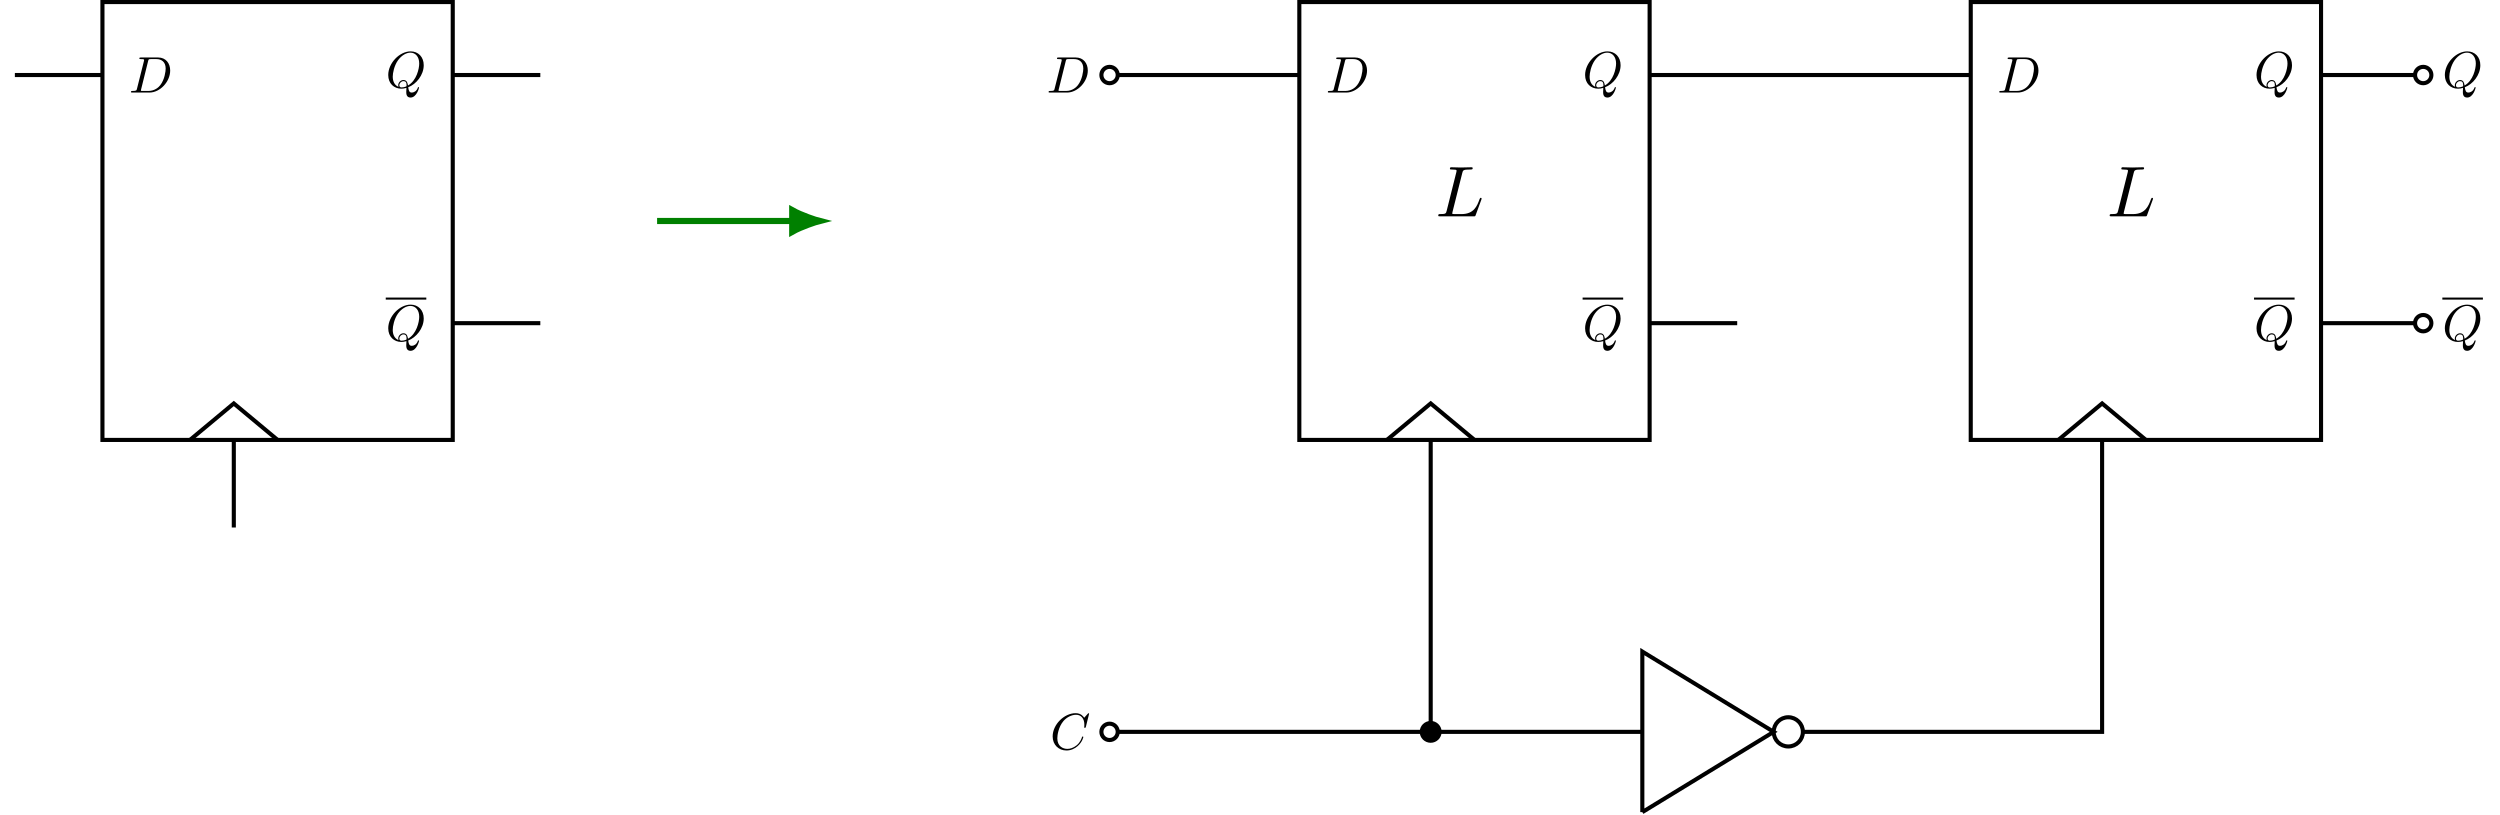
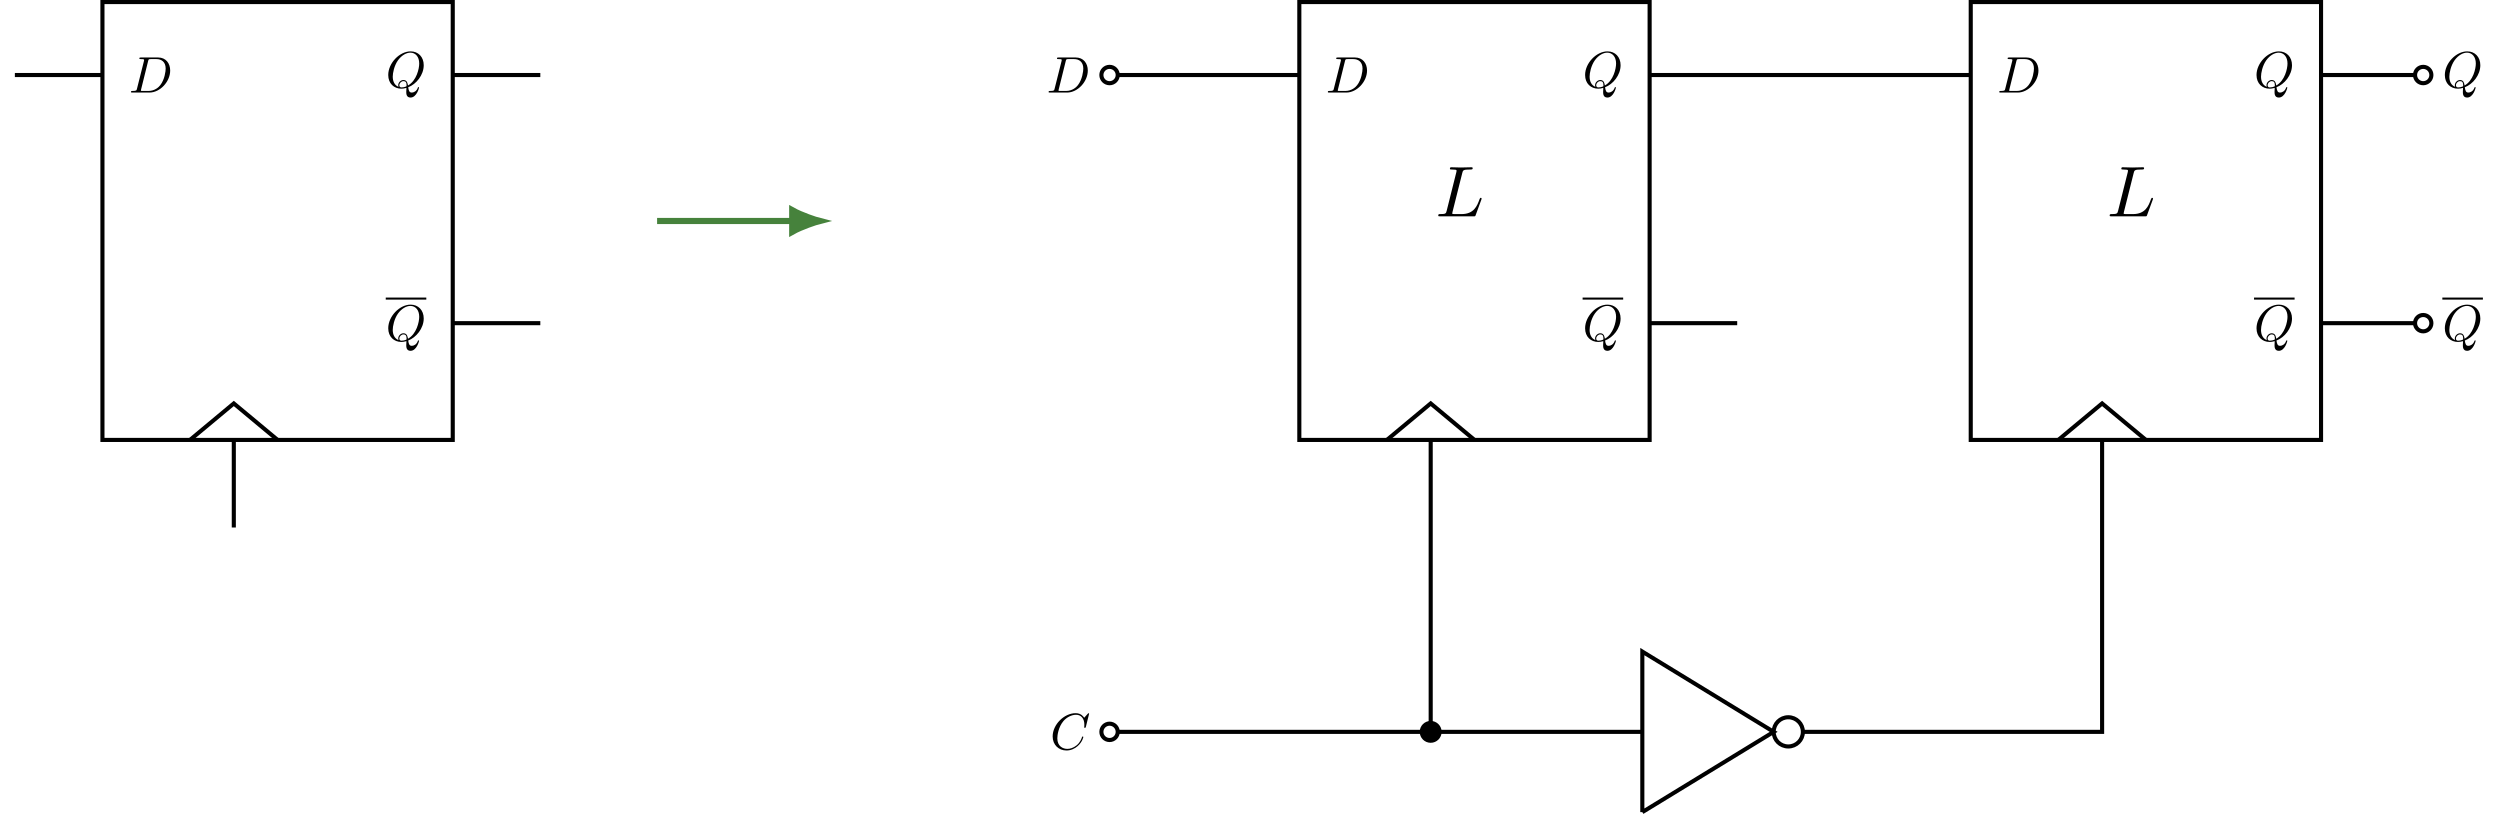
<svg xmlns="http://www.w3.org/2000/svg" xmlns:xlink="http://www.w3.org/1999/xlink" width="485.521pt" height="158.12pt" viewBox="0 0 485.521 158.12">
  <defs>
    <g>
      <g id="glyph-0-0">
        <path d="M 1.578 -0.781 C 1.484 -0.391 1.469 -0.312 0.672 -0.312 C 0.516 -0.312 0.406 -0.312 0.406 -0.125 C 0.406 0 0.484 0 0.672 0 L 3.984 0 C 6.047 0 8.016 -2.109 8.016 -4.281 C 8.016 -5.688 7.172 -6.812 5.672 -6.812 L 2.328 -6.812 C 2.141 -6.812 2.031 -6.812 2.031 -6.625 C 2.031 -6.5 2.109 -6.5 2.312 -6.5 C 2.438 -6.5 2.625 -6.484 2.734 -6.484 C 2.906 -6.453 2.953 -6.438 2.953 -6.312 C 2.953 -6.281 2.953 -6.25 2.922 -6.125 Z M 3.734 -6.125 C 3.828 -6.469 3.844 -6.5 4.281 -6.5 L 5.344 -6.5 C 6.312 -6.5 7.141 -5.969 7.141 -4.656 C 7.141 -4.172 6.953 -2.531 6.094 -1.438 C 5.812 -1.062 5.031 -0.312 3.797 -0.312 L 2.672 -0.312 C 2.531 -0.312 2.516 -0.312 2.453 -0.312 C 2.359 -0.328 2.328 -0.344 2.328 -0.422 C 2.328 -0.453 2.328 -0.469 2.375 -0.641 Z M 3.734 -6.125 " />
      </g>
      <g id="glyph-0-1">
        <path d="M 4.359 -0.062 C 5.906 -0.641 7.375 -2.422 7.375 -4.344 C 7.375 -5.953 6.312 -7.031 4.828 -7.031 C 2.688 -7.031 0.484 -4.766 0.484 -2.438 C 0.484 -0.781 1.609 0.219 3.047 0.219 C 3.297 0.219 3.625 0.172 4.016 0.062 C 3.984 0.688 3.984 0.703 3.984 0.844 C 3.984 1.156 3.984 1.938 4.812 1.938 C 5.984 1.938 6.469 0.109 6.469 0 C 6.469 -0.062 6.406 -0.094 6.359 -0.094 C 6.281 -0.094 6.266 -0.047 6.234 0.016 C 6 0.719 5.422 0.969 5.078 0.969 C 4.609 0.969 4.469 0.703 4.359 -0.062 Z M 2.484 -0.141 C 1.703 -0.453 1.359 -1.219 1.359 -2.125 C 1.359 -2.812 1.625 -4.234 2.375 -5.297 C 3.109 -6.312 4.047 -6.781 4.781 -6.781 C 5.766 -6.781 6.5 -6 6.5 -4.672 C 6.5 -3.672 5.984 -1.328 4.312 -0.406 C 4.266 -0.75 4.172 -1.469 3.438 -1.469 C 2.906 -1.469 2.422 -0.984 2.422 -0.453 C 2.422 -0.266 2.484 -0.156 2.484 -0.141 Z M 3.094 -0.031 C 2.953 -0.031 2.641 -0.031 2.641 -0.453 C 2.641 -0.859 3.016 -1.25 3.438 -1.25 C 3.859 -1.25 4.047 -1.016 4.047 -0.406 C 4.047 -0.266 4.031 -0.25 3.938 -0.203 C 3.672 -0.094 3.375 -0.031 3.094 -0.031 Z M 3.094 -0.031 " />
      </g>
      <g id="glyph-0-2">
        <path d="M 7.578 -6.922 C 7.578 -6.953 7.562 -7.031 7.469 -7.031 C 7.438 -7.031 7.422 -7.016 7.312 -6.906 L 6.625 -6.141 C 6.531 -6.281 6.078 -7.031 4.969 -7.031 C 2.734 -7.031 0.5 -4.828 0.5 -2.516 C 0.5 -0.875 1.672 0.219 3.203 0.219 C 4.062 0.219 4.828 -0.172 5.359 -0.641 C 6.281 -1.453 6.453 -2.359 6.453 -2.391 C 6.453 -2.5 6.344 -2.5 6.328 -2.5 C 6.266 -2.5 6.219 -2.469 6.203 -2.391 C 6.109 -2.109 5.875 -1.391 5.188 -0.812 C 4.5 -0.266 3.875 -0.094 3.359 -0.094 C 2.469 -0.094 1.406 -0.609 1.406 -2.156 C 1.406 -2.734 1.609 -4.344 2.609 -5.516 C 3.219 -6.219 4.156 -6.719 5.047 -6.719 C 6.062 -6.719 6.656 -5.953 6.656 -4.797 C 6.656 -4.391 6.625 -4.391 6.625 -4.281 C 6.625 -4.188 6.734 -4.188 6.766 -4.188 C 6.891 -4.188 6.891 -4.203 6.953 -4.391 Z M 7.578 -6.922 " />
      </g>
      <g id="glyph-1-0">
        <path d="M 5.219 -8.438 C 5.344 -8.938 5.391 -9.094 6.703 -9.094 C 7.109 -9.094 7.234 -9.094 7.234 -9.359 C 7.234 -9.531 7.078 -9.531 7 -9.531 C 6.547 -9.531 5.406 -9.484 4.938 -9.484 C 4.516 -9.484 3.5 -9.531 3.078 -9.531 C 2.984 -9.531 2.812 -9.531 2.812 -9.25 C 2.812 -9.094 2.938 -9.094 3.203 -9.094 C 3.234 -9.094 3.5 -9.094 3.734 -9.062 C 3.984 -9.047 4.109 -9.031 4.109 -8.844 C 4.109 -8.797 4.109 -8.75 4.062 -8.578 L 2.188 -1.094 C 2.047 -0.547 2.016 -0.438 0.922 -0.438 C 0.688 -0.438 0.547 -0.438 0.547 -0.156 C 0.547 0 0.672 0 0.922 0 L 7.375 0 C 7.719 0 7.734 0 7.812 -0.234 L 8.922 -3.25 C 8.969 -3.406 8.969 -3.438 8.969 -3.453 C 8.969 -3.5 8.938 -3.594 8.797 -3.594 C 8.672 -3.594 8.672 -3.531 8.562 -3.312 C 8.094 -2.016 7.484 -0.438 5.062 -0.438 L 3.75 -0.438 C 3.562 -0.438 3.531 -0.438 3.453 -0.453 C 3.312 -0.453 3.266 -0.469 3.266 -0.594 C 3.266 -0.625 3.266 -0.656 3.328 -0.906 Z M 5.219 -8.438 " />
      </g>
    </g>
    <clipPath id="clip-0">
      <path clip-rule="nonzero" d="M 307 115 L 362 115 L 362 158.121 L 307 158.121 Z M 307 115 " />
    </clipPath>
  </defs>
  <path fill="none" stroke-width="0.797" stroke-linecap="butt" stroke-linejoin="miter" stroke="rgb(0%, 0%, 0%)" stroke-opacity="1" stroke-miterlimit="10" d="M -232.443 -39.684 L -232.443 45.355 L -164.412 45.355 L -164.412 -39.684 Z M -232.443 -39.684 " transform="matrix(1, 0, 0, -1, 252.338, 45.753)" />
  <g fill="rgb(0%, 0%, 0%)" fill-opacity="1">
    <use xlink:href="#glyph-0-0" x="25.034" y="17.976" />
  </g>
  <g fill="rgb(0%, 0%, 0%)" fill-opacity="1">
    <use xlink:href="#glyph-0-1" x="74.916" y="17.007" />
  </g>
  <path fill="none" stroke-width="0.398" stroke-linecap="butt" stroke-linejoin="miter" stroke="rgb(0%, 0%, 0%)" stroke-opacity="1" stroke-miterlimit="10" d="M -0.002 0.002 L 7.877 0.002 " transform="matrix(1, 0, 0, -1, 74.916, 57.99)" />
  <g fill="rgb(0%, 0%, 0%)" fill-opacity="1">
    <use xlink:href="#glyph-0-1" x="74.916" y="66.193" />
  </g>
  <path fill="none" stroke-width="0.797" stroke-linecap="butt" stroke-linejoin="miter" stroke="rgb(0%, 0%, 0%)" stroke-opacity="1" stroke-miterlimit="10" d="M -215.436 -39.684 L -206.932 -32.599 L -198.428 -39.684 " transform="matrix(1, 0, 0, -1, 252.338, 45.753)" />
  <path fill="none" stroke-width="0.797" stroke-linecap="butt" stroke-linejoin="miter" stroke="rgb(0%, 0%, 0%)" stroke-opacity="1" stroke-miterlimit="10" d="M -206.932 -39.684 L -206.932 -56.692 " transform="matrix(1, 0, 0, -1, 252.338, 45.753)" />
  <path fill="none" stroke-width="0.797" stroke-linecap="butt" stroke-linejoin="miter" stroke="rgb(0%, 0%, 0%)" stroke-opacity="1" stroke-miterlimit="10" d="M -249.451 31.183 L -232.443 31.183 " transform="matrix(1, 0, 0, -1, 252.338, 45.753)" />
  <path fill="none" stroke-width="0.797" stroke-linecap="butt" stroke-linejoin="miter" stroke="rgb(0%, 0%, 0%)" stroke-opacity="1" stroke-miterlimit="10" d="M -164.412 31.183 L -147.404 31.183 " transform="matrix(1, 0, 0, -1, 252.338, 45.753)" />
  <path fill="none" stroke-width="0.797" stroke-linecap="butt" stroke-linejoin="miter" stroke="rgb(0%, 0%, 0%)" stroke-opacity="1" stroke-miterlimit="10" d="M -164.412 -17.009 L -147.404 -17.009 " transform="matrix(1, 0, 0, -1, 252.338, 45.753)" />
-   <path fill="none" stroke-width="1.196" stroke-linecap="butt" stroke-linejoin="miter" stroke="rgb(0%, 50%, 0%)" stroke-opacity="1" stroke-miterlimit="10" d="M -124.725 2.835 L -98.483 2.835 " transform="matrix(1, 0, 0, -1, 252.338, 45.753)" />
-   <path fill-rule="nonzero" fill="rgb(0%, 50%, 0%)" fill-opacity="1" stroke-width="1.196" stroke-linecap="butt" stroke-linejoin="miter" stroke="rgb(0%, 50%, 0%)" stroke-opacity="1" stroke-miterlimit="10" d="M 5.307 0 C 4.654 0.164 1.791 1.09 -0.002 2.098 L -0.002 -2.097 C 1.791 -1.09 4.654 -0.164 5.307 0 Z M 5.307 0 " transform="matrix(1, 0, 0, -1, 153.8574, 42.91816)" />
+   <path fill="none" stroke-width="1.196" stroke-linecap="butt" stroke-linejoin="miter" stroke="rgb(27.451%, 50.98%, 23.528%)" stroke-opacity="1" stroke-miterlimit="10" d="M -124.725 2.835 L -98.483 2.835 " transform="matrix(1, 0, 0, -1, 252.338, 45.753)" />
+   <path fill-rule="nonzero" fill="rgb(27.451%, 50.98%, 23.528%)" fill-opacity="1" stroke-width="1.196" stroke-linecap="butt" stroke-linejoin="miter" stroke="rgb(27.451%, 50.98%, 23.528%)" stroke-opacity="1" stroke-miterlimit="10" d="M 5.307 0 C 4.654 0.164 1.791 1.09 -0.002 2.098 L -0.002 -2.097 C 1.791 -1.09 4.654 -0.164 5.307 0 Z M 5.307 0 " transform="matrix(1, 0, 0, -1, 153.8574, 42.91816)" />
  <path fill="none" stroke-width="0.797" stroke-linecap="butt" stroke-linejoin="miter" stroke="rgb(0%, 0%, 0%)" stroke-opacity="1" stroke-miterlimit="10" d="M 0.002 -39.684 L 0.002 45.355 L 68.033 45.355 L 68.033 -39.684 Z M 0.002 -39.684 " transform="matrix(1, 0, 0, -1, 252.338, 45.753)" />
  <g fill="rgb(0%, 0%, 0%)" fill-opacity="1">
    <use xlink:href="#glyph-0-0" x="257.474" y="17.976" />
  </g>
  <g fill="rgb(0%, 0%, 0%)" fill-opacity="1">
    <use xlink:href="#glyph-0-1" x="307.357" y="17.007" />
  </g>
  <path fill="none" stroke-width="0.398" stroke-linecap="butt" stroke-linejoin="miter" stroke="rgb(0%, 0%, 0%)" stroke-opacity="1" stroke-miterlimit="10" d="M -0.002 0.002 L 7.877 0.002 " transform="matrix(1, 0, 0, -1, 307.357, 57.99)" />
  <g fill="rgb(0%, 0%, 0%)" fill-opacity="1">
    <use xlink:href="#glyph-0-1" x="307.357" y="66.193" />
  </g>
  <g fill="rgb(0%, 0%, 0%)" fill-opacity="1">
    <use xlink:href="#glyph-1-0" x="278.773" y="42.015" />
  </g>
  <path fill="none" stroke-width="0.797" stroke-linecap="butt" stroke-linejoin="miter" stroke="rgb(0%, 0%, 0%)" stroke-opacity="1" stroke-miterlimit="10" d="M 17.01 -39.684 L 25.514 -32.599 L 34.017 -39.684 " transform="matrix(1, 0, 0, -1, 252.338, 45.753)" />
  <path fill="none" stroke-width="0.797" stroke-linecap="butt" stroke-linejoin="miter" stroke="rgb(0%, 0%, 0%)" stroke-opacity="1" stroke-miterlimit="10" d="M 68.033 -17.009 L 85.041 -17.009 " transform="matrix(1, 0, 0, -1, 252.338, 45.753)" />
  <path fill="none" stroke-width="0.797" stroke-linecap="butt" stroke-linejoin="miter" stroke="rgb(0%, 0%, 0%)" stroke-opacity="1" stroke-miterlimit="10" d="M 130.396 -39.684 L 130.396 45.355 L 198.428 45.355 L 198.428 -39.684 Z M 130.396 -39.684 " transform="matrix(1, 0, 0, -1, 252.338, 45.753)" />
  <g fill="rgb(0%, 0%, 0%)" fill-opacity="1">
    <use xlink:href="#glyph-0-0" x="387.868" y="17.976" />
  </g>
  <g fill="rgb(0%, 0%, 0%)" fill-opacity="1">
    <use xlink:href="#glyph-0-1" x="437.751" y="17.007" />
  </g>
  <path fill="none" stroke-width="0.398" stroke-linecap="butt" stroke-linejoin="miter" stroke="rgb(0%, 0%, 0%)" stroke-opacity="1" stroke-miterlimit="10" d="M -0.001 0.002 L 7.878 0.002 " transform="matrix(1, 0, 0, -1, 437.751, 57.99)" />
  <g fill="rgb(0%, 0%, 0%)" fill-opacity="1">
    <use xlink:href="#glyph-0-1" x="437.751" y="66.193" />
  </g>
  <g fill="rgb(0%, 0%, 0%)" fill-opacity="1">
    <use xlink:href="#glyph-1-0" x="409.167" y="42.015" />
  </g>
  <path fill="none" stroke-width="0.797" stroke-linecap="butt" stroke-linejoin="miter" stroke="rgb(0%, 0%, 0%)" stroke-opacity="1" stroke-miterlimit="10" d="M 147.404 -39.684 L 155.908 -32.599 L 164.412 -39.684 " transform="matrix(1, 0, 0, -1, 252.338, 45.753)" />
  <path fill="none" stroke-width="0.797" stroke-linecap="butt" stroke-linejoin="miter" stroke="rgb(0%, 0%, 0%)" stroke-opacity="1" stroke-miterlimit="10" d="M -36.85 31.183 L -18.424 31.183 M -18.424 31.183 L 0.002 31.183 " transform="matrix(1, 0, 0, -1, 252.338, 45.753)" />
  <g fill="rgb(0%, 0%, 0%)" fill-opacity="1">
    <use xlink:href="#glyph-0-0" x="203.244" y="17.976" />
  </g>
  <path fill-rule="nonzero" fill="rgb(100%, 100%, 100%)" fill-opacity="1" stroke-width="0.797" stroke-linecap="butt" stroke-linejoin="miter" stroke="rgb(0%, 0%, 0%)" stroke-opacity="1" stroke-miterlimit="10" d="M -35.264 31.183 C -35.264 32.058 -35.975 32.769 -36.85 32.769 C -37.729 32.769 -38.44 32.058 -38.44 31.183 C -38.44 30.304 -37.729 29.593 -36.85 29.593 C -35.975 29.593 -35.264 30.304 -35.264 31.183 Z M -35.264 31.183 " transform="matrix(1, 0, 0, -1, 252.338, 45.753)" />
  <path fill="none" stroke-width="0.797" stroke-linecap="butt" stroke-linejoin="miter" stroke="rgb(0%, 0%, 0%)" stroke-opacity="1" stroke-miterlimit="10" d="M 68.033 31.183 L 130.396 31.183 " transform="matrix(1, 0, 0, -1, 252.338, 45.753)" />
  <path fill="none" stroke-width="0.797" stroke-linecap="butt" stroke-linejoin="miter" stroke="rgb(0%, 0%, 0%)" stroke-opacity="1" stroke-miterlimit="10" d="M 198.428 31.183 L 208.35 31.183 M 208.35 31.183 L 218.271 31.183 " transform="matrix(1, 0, 0, -1, 252.338, 45.753)" />
  <path fill-rule="nonzero" fill="rgb(100%, 100%, 100%)" fill-opacity="1" stroke-width="0.797" stroke-linecap="butt" stroke-linejoin="miter" stroke="rgb(0%, 0%, 0%)" stroke-opacity="1" stroke-miterlimit="10" d="M 219.857 31.183 C 219.857 32.058 219.146 32.769 218.271 32.769 C 217.392 32.769 216.682 32.058 216.682 31.183 C 216.682 30.304 217.392 29.593 218.271 29.593 C 219.146 29.593 219.857 30.304 219.857 31.183 Z M 219.857 31.183 " transform="matrix(1, 0, 0, -1, 252.338, 45.753)" />
  <g fill="rgb(0%, 0%, 0%)" fill-opacity="1">
    <use xlink:href="#glyph-0-1" x="474.325" y="17.007" />
  </g>
  <path fill="none" stroke-width="0.797" stroke-linecap="butt" stroke-linejoin="miter" stroke="rgb(0%, 0%, 0%)" stroke-opacity="1" stroke-miterlimit="10" d="M 198.428 -17.009 L 208.35 -17.009 M 208.35 -17.009 L 218.271 -17.009 " transform="matrix(1, 0, 0, -1, 252.338, 45.753)" />
  <path fill-rule="nonzero" fill="rgb(100%, 100%, 100%)" fill-opacity="1" stroke-width="0.797" stroke-linecap="butt" stroke-linejoin="miter" stroke="rgb(0%, 0%, 0%)" stroke-opacity="1" stroke-miterlimit="10" d="M 219.857 -17.009 C 219.857 -16.13 219.146 -15.423 218.271 -15.423 C 217.392 -15.423 216.682 -16.13 216.682 -17.009 C 216.682 -17.884 217.392 -18.595 218.271 -18.595 C 219.146 -18.595 219.857 -17.884 219.857 -17.009 Z M 219.857 -17.009 " transform="matrix(1, 0, 0, -1, 252.338, 45.753)" />
  <path fill="none" stroke-width="0.398" stroke-linecap="butt" stroke-linejoin="miter" stroke="rgb(0%, 0%, 0%)" stroke-opacity="1" stroke-miterlimit="10" d="M -0.001 0.002 L 7.874 0.002 " transform="matrix(1, 0, 0, -1, 474.325, 57.99)" />
  <g fill="rgb(0%, 0%, 0%)" fill-opacity="1">
    <use xlink:href="#glyph-0-1" x="474.325" y="66.193" />
  </g>
  <path fill="none" stroke-width="0.797" stroke-linecap="butt" stroke-linejoin="miter" stroke="rgb(0%, 0%, 0%)" stroke-opacity="1" stroke-miterlimit="10" d="M -36.85 -96.38 L -5.67 -96.38 M -5.67 -96.38 L 25.514 -96.38 " transform="matrix(1, 0, 0, -1, 252.338, 45.753)" />
  <g fill="rgb(0%, 0%, 0%)" fill-opacity="1">
    <use xlink:href="#glyph-0-2" x="203.935" y="145.535" />
  </g>
  <path fill-rule="nonzero" fill="rgb(100%, 100%, 100%)" fill-opacity="1" stroke-width="0.797" stroke-linecap="butt" stroke-linejoin="miter" stroke="rgb(0%, 0%, 0%)" stroke-opacity="1" stroke-miterlimit="10" d="M -35.264 -96.38 C -35.264 -95.501 -35.975 -94.79 -36.85 -94.79 C -37.729 -94.79 -38.44 -95.501 -38.44 -96.38 C -38.44 -97.255 -37.729 -97.966 -36.85 -97.966 C -35.975 -97.966 -35.264 -97.255 -35.264 -96.38 Z M -35.264 -96.38 " transform="matrix(1, 0, 0, -1, 252.338, 45.753)" />
  <path fill-rule="nonzero" fill="rgb(0%, 0%, 0%)" fill-opacity="1" d="M 279.977 142.133 C 279.977 140.957 279.023 140.008 277.852 140.008 C 276.676 140.008 275.723 140.957 275.723 142.133 C 275.723 143.305 276.676 144.258 277.852 144.258 C 279.023 144.258 279.977 143.305 279.977 142.133 Z M 279.977 142.133 " />
  <path fill="none" stroke-width="0.797" stroke-linecap="butt" stroke-linejoin="miter" stroke="rgb(0%, 0%, 0%)" stroke-opacity="1" stroke-miterlimit="10" d="M 25.514 -96.38 L 25.514 -39.684 " transform="matrix(1, 0, 0, -1, 252.338, 45.753)" />
  <g clip-path="url(#clip-0)">
    <path fill="none" stroke-width="0.797" stroke-linecap="butt" stroke-linejoin="miter" stroke="rgb(0%, 0%, 0%)" stroke-opacity="1" stroke-miterlimit="10" d="M 66.615 -111.97 L 66.615 -80.79 L 92.127 -96.38 L 66.615 -111.97 M 97.799 -96.38 C 97.799 -94.813 96.529 -93.544 94.963 -93.544 C 93.396 -93.544 92.127 -94.813 92.127 -96.38 C 92.127 -97.946 93.396 -99.216 94.963 -99.216 C 96.529 -99.216 97.799 -97.946 97.799 -96.38 Z M 97.799 -96.38 " transform="matrix(1, 0, 0, -1, 252.338, 45.753)" />
  </g>
  <path fill="none" stroke-width="0.797" stroke-linecap="butt" stroke-linejoin="miter" stroke="rgb(0%, 0%, 0%)" stroke-opacity="1" stroke-miterlimit="10" d="M 25.514 -96.38 L 66.615 -96.38 " transform="matrix(1, 0, 0, -1, 252.338, 45.753)" />
  <path fill="none" stroke-width="0.797" stroke-linecap="butt" stroke-linejoin="miter" stroke="rgb(0%, 0%, 0%)" stroke-opacity="1" stroke-miterlimit="10" d="M 97.799 -96.38 L 155.908 -96.38 L 155.908 -39.684 " transform="matrix(1, 0, 0, -1, 252.338, 45.753)" />
</svg>
